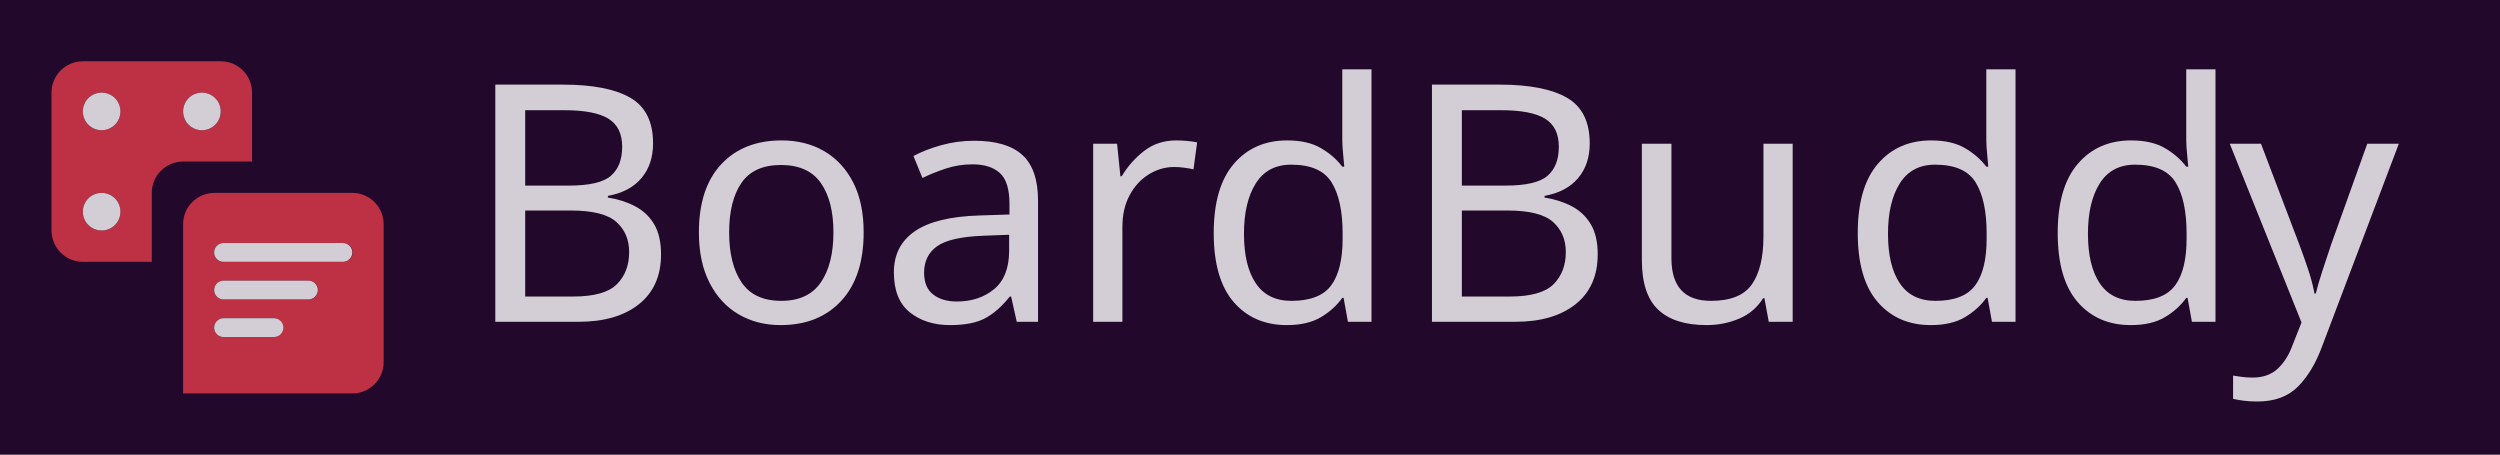
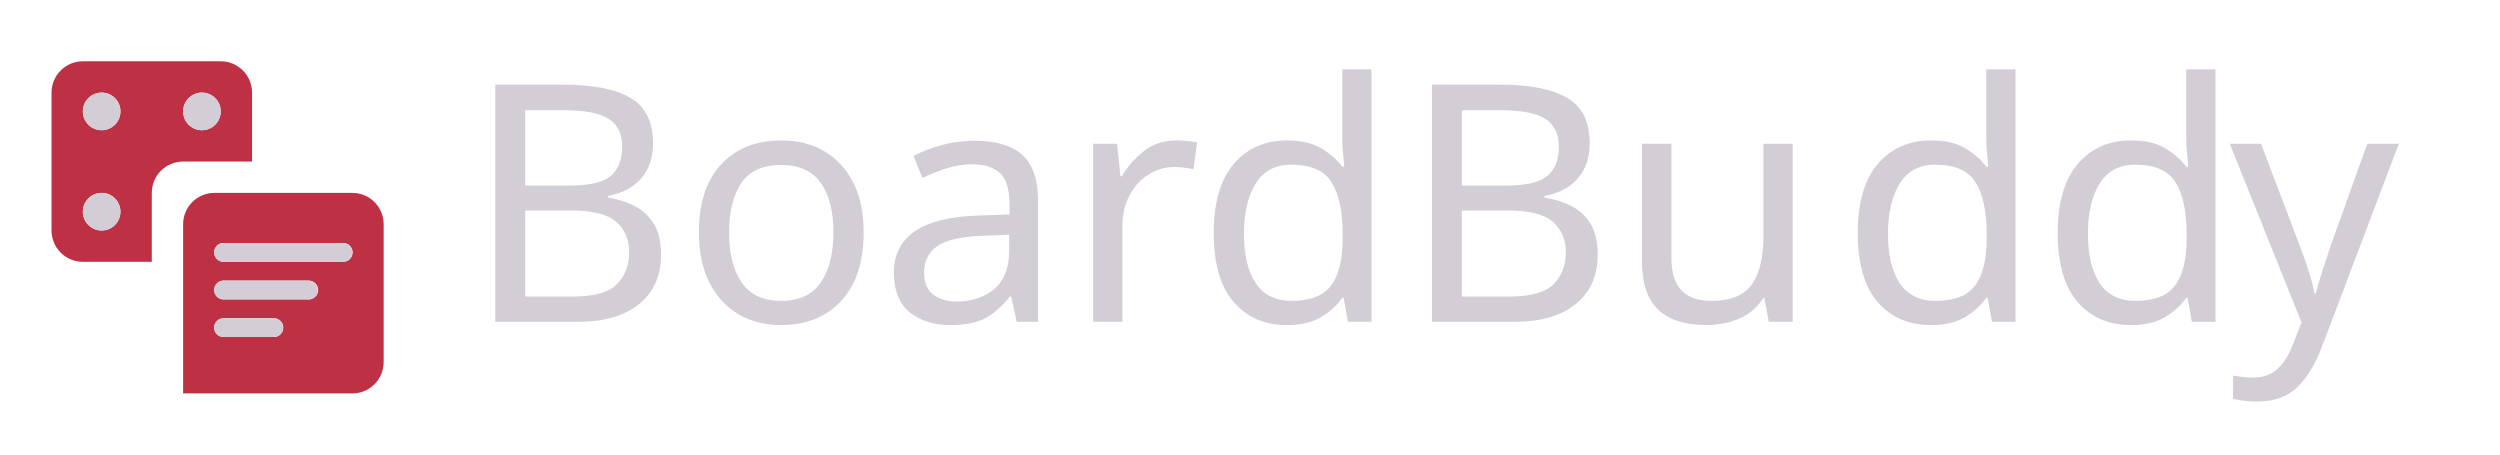
<svg xmlns="http://www.w3.org/2000/svg" xmlns:xlink="http://www.w3.org/1999/xlink" viewBox="0 0 2815 512">
  <defs>
-     <style>.a{fill:#22092c;}.b{fill:url(#a);}.c,.e{fill:#d3ced5;}.d{fill:url(#b);}.e{font-size:374px;font-family:Mitr-Regular, Mitr;}.f{letter-spacing:-0.02em;}.g{letter-spacing:-0.01em;}.h{letter-spacing:-0.05em;}</style>
+     <style>.a{fill:url(#a);}.b,.d{fill:#d3ced5;}.c{fill:url(#b);}.d{font-size:374px;font-family:Mitr-Regular, Mitr;}.e{letter-spacing:-0.02em;}.f{letter-spacing:-0.01em;}.g{letter-spacing:-0.05em;}</style>
    <linearGradient id="a" x1="319.1" y1="217.19" x2="319.1" y2="443" gradientUnits="userSpaceOnUse">
      <stop offset="0" stop-color="#be3144" />
      <stop offset="1" stop-color="#be3144" />
    </linearGradient>
    <linearGradient id="b" x1="170.9" y1="69" x2="170.9" y2="294.81" xlink:href="#a" />
  </defs>
-   <rect class="a" width="2815" height="512" />
-   <path class="b" d="M396.72,217.19H241.47a35.29,35.29,0,0,0-35.28,35.28V443H396.72A35.29,35.29,0,0,0,432,407.72V252.47A35.29,35.29,0,0,0,396.72,217.19Zm-88.21,162.3H252.06a10.59,10.59,0,1,1,0-21.17h56.45a10.59,10.59,0,0,1,0,21.17Zm38.81-42.34H252.06a10.59,10.59,0,1,1,0-21.17h95.26a10.59,10.59,0,1,1,0,21.17Zm38.81-42.34H252.06a10.59,10.59,0,1,1,0-21.17H386.13a10.59,10.59,0,1,1,0,21.17Z" />
-   <path class="c" d="M319.09,368.91a10.59,10.59,0,0,1-10.58,10.58H252.06a10.59,10.59,0,1,1,0-21.17h56.45A10.59,10.59,0,0,1,319.09,368.91Z" />
-   <path class="c" d="M357.91,326.57a10.59,10.59,0,0,1-10.59,10.58H252.06a10.59,10.59,0,1,1,0-21.17h95.26A10.6,10.6,0,0,1,357.91,326.57Z" />
-   <path class="c" d="M396.72,284.23a10.59,10.59,0,0,1-10.59,10.58H252.06a10.59,10.59,0,1,1,0-21.17H386.13A10.6,10.6,0,0,1,396.72,284.23Z" />
-   <path class="d" d="M248.53,69H93.28A35.29,35.29,0,0,0,58,104.28V259.53a35.29,35.29,0,0,0,35.28,35.28h77.63V217.19a35.27,35.27,0,0,1,35.28-35.28h77.62V104.28A35.29,35.29,0,0,0,248.53,69ZM114.45,259.53a21.17,21.17,0,1,1,21.17-21.17A21.18,21.18,0,0,1,114.45,259.53Zm0-112.91a21.17,21.17,0,1,1,21.17-21.17A21.18,21.18,0,0,1,114.45,146.62Zm112.91,0a21.17,21.17,0,1,1,21.17-21.17A21.17,21.17,0,0,1,227.36,146.62Z" />
-   <circle class="c" cx="227.36" cy="125.45" r="21.17" transform="translate(1.12 252.9) rotate(-58.28)" />
-   <circle class="c" cx="114.45" cy="238.36" r="21.17" />
-   <circle class="c" cx="114.45" cy="125.45" r="21.17" transform="translate(-45.25 183.18) rotate(-67.5)" />
-   <text class="e" transform="translate(521.43 362.32)">B<tspan class="f" x="244.97" y="0">o</tspan>
+   <path class="a" d="M396.72,217.19H241.47a35.29,35.29,0,0,0-35.28,35.28V443H396.72A35.29,35.29,0,0,0,432,407.72V252.47A35.29,35.29,0,0,0,396.72,217.19Zm-88.21,162.3H252.06a10.59,10.59,0,1,1,0-21.17h56.45a10.59,10.59,0,0,1,0,21.17Zm38.81-42.34H252.06a10.59,10.59,0,1,1,0-21.17h95.26a10.59,10.59,0,1,1,0,21.17Zm38.81-42.34H252.06a10.59,10.59,0,1,1,0-21.17H386.13a10.59,10.59,0,1,1,0,21.17Z" />
+   <path class="b" d="M319.09,368.91a10.59,10.59,0,0,1-10.58,10.58H252.06a10.59,10.59,0,1,1,0-21.17h56.45A10.59,10.59,0,0,1,319.09,368.91Z" />
+   <path class="b" d="M357.91,326.57a10.59,10.59,0,0,1-10.59,10.58H252.06a10.59,10.59,0,1,1,0-21.17h95.26A10.6,10.6,0,0,1,357.91,326.57Z" />
+   <path class="b" d="M396.72,284.23a10.59,10.59,0,0,1-10.59,10.58H252.06a10.59,10.59,0,1,1,0-21.17H386.13A10.6,10.6,0,0,1,396.72,284.23Z" />
+   <path class="c" d="M248.53,69H93.28A35.29,35.29,0,0,0,58,104.28V259.53a35.29,35.29,0,0,0,35.28,35.28h77.63V217.19a35.27,35.27,0,0,1,35.28-35.28h77.62V104.28A35.29,35.29,0,0,0,248.53,69ZM114.45,259.53a21.17,21.17,0,1,1,21.17-21.17A21.18,21.18,0,0,1,114.45,259.53Zm0-112.91a21.17,21.17,0,1,1,21.17-21.17A21.18,21.18,0,0,1,114.45,146.62Zm112.91,0a21.17,21.17,0,1,1,21.17-21.17A21.17,21.17,0,0,1,227.36,146.62Z" />
+   <circle class="b" cx="227.36" cy="125.45" r="21.17" transform="translate(1.12 252.9) rotate(-58.28)" />
+   <circle class="b" cx="114.45" cy="238.36" r="21.17" />
+   <circle class="b" cx="114.45" cy="125.45" r="21.17" transform="translate(-45.25 183.18) rotate(-67.5)" />
+   <text class="d" transform="translate(521.43 362.32)">B<tspan class="e" x="244.97" y="0">o</tspan>
    <tspan x="467.87" y="0">ardBu</tspan>
-     <tspan class="g" x="1549.84" y="0">d</tspan>
-     <tspan class="h" x="1774.98" y="0">d</tspan>
+     <tspan class="f" x="1549.84" y="0">d</tspan>
+     <tspan class="g" x="1774.98" y="0">d</tspan>
    <tspan x="1988.91" y="0">y</tspan>
  </text>
</svg>
